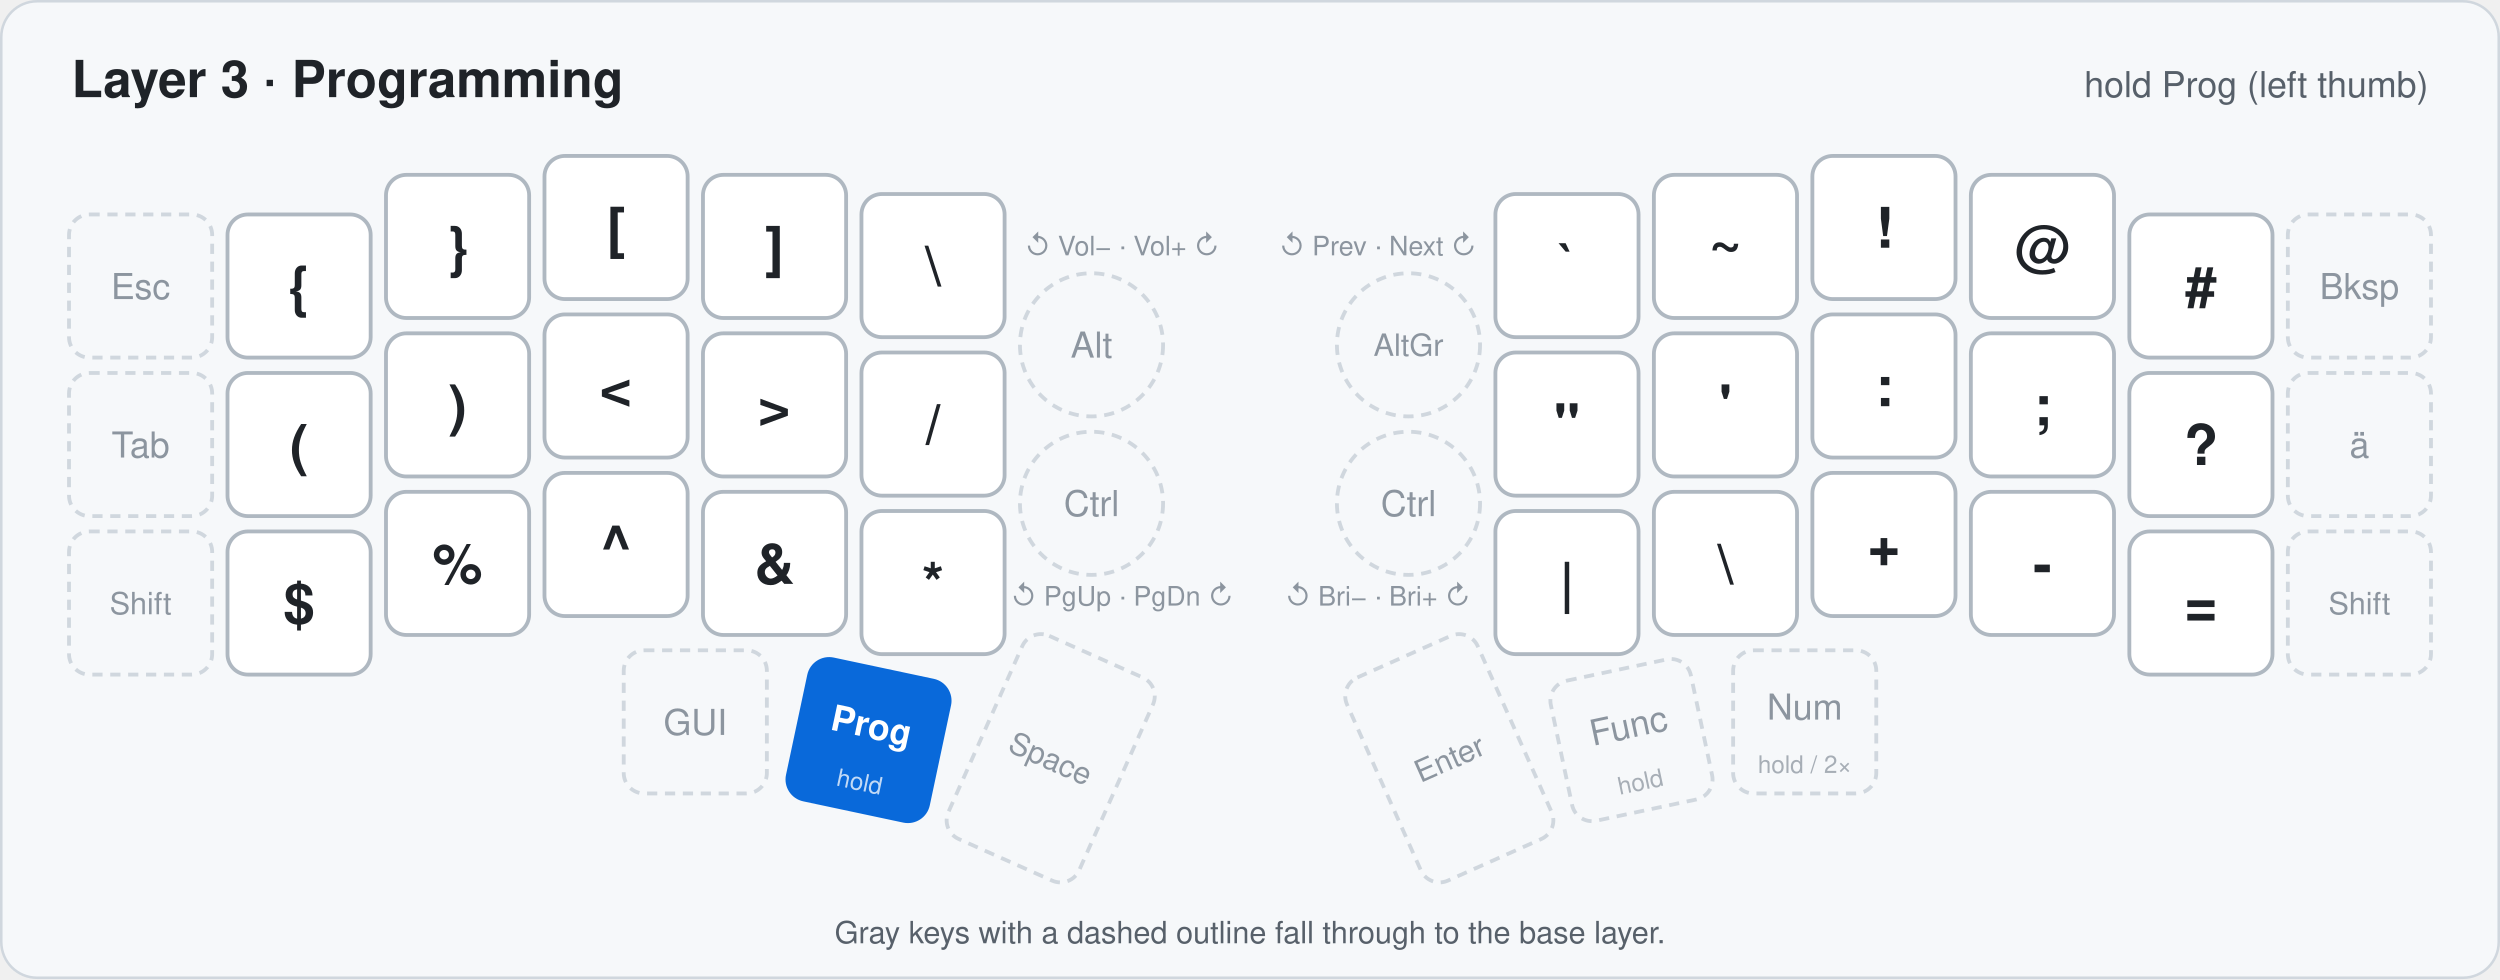
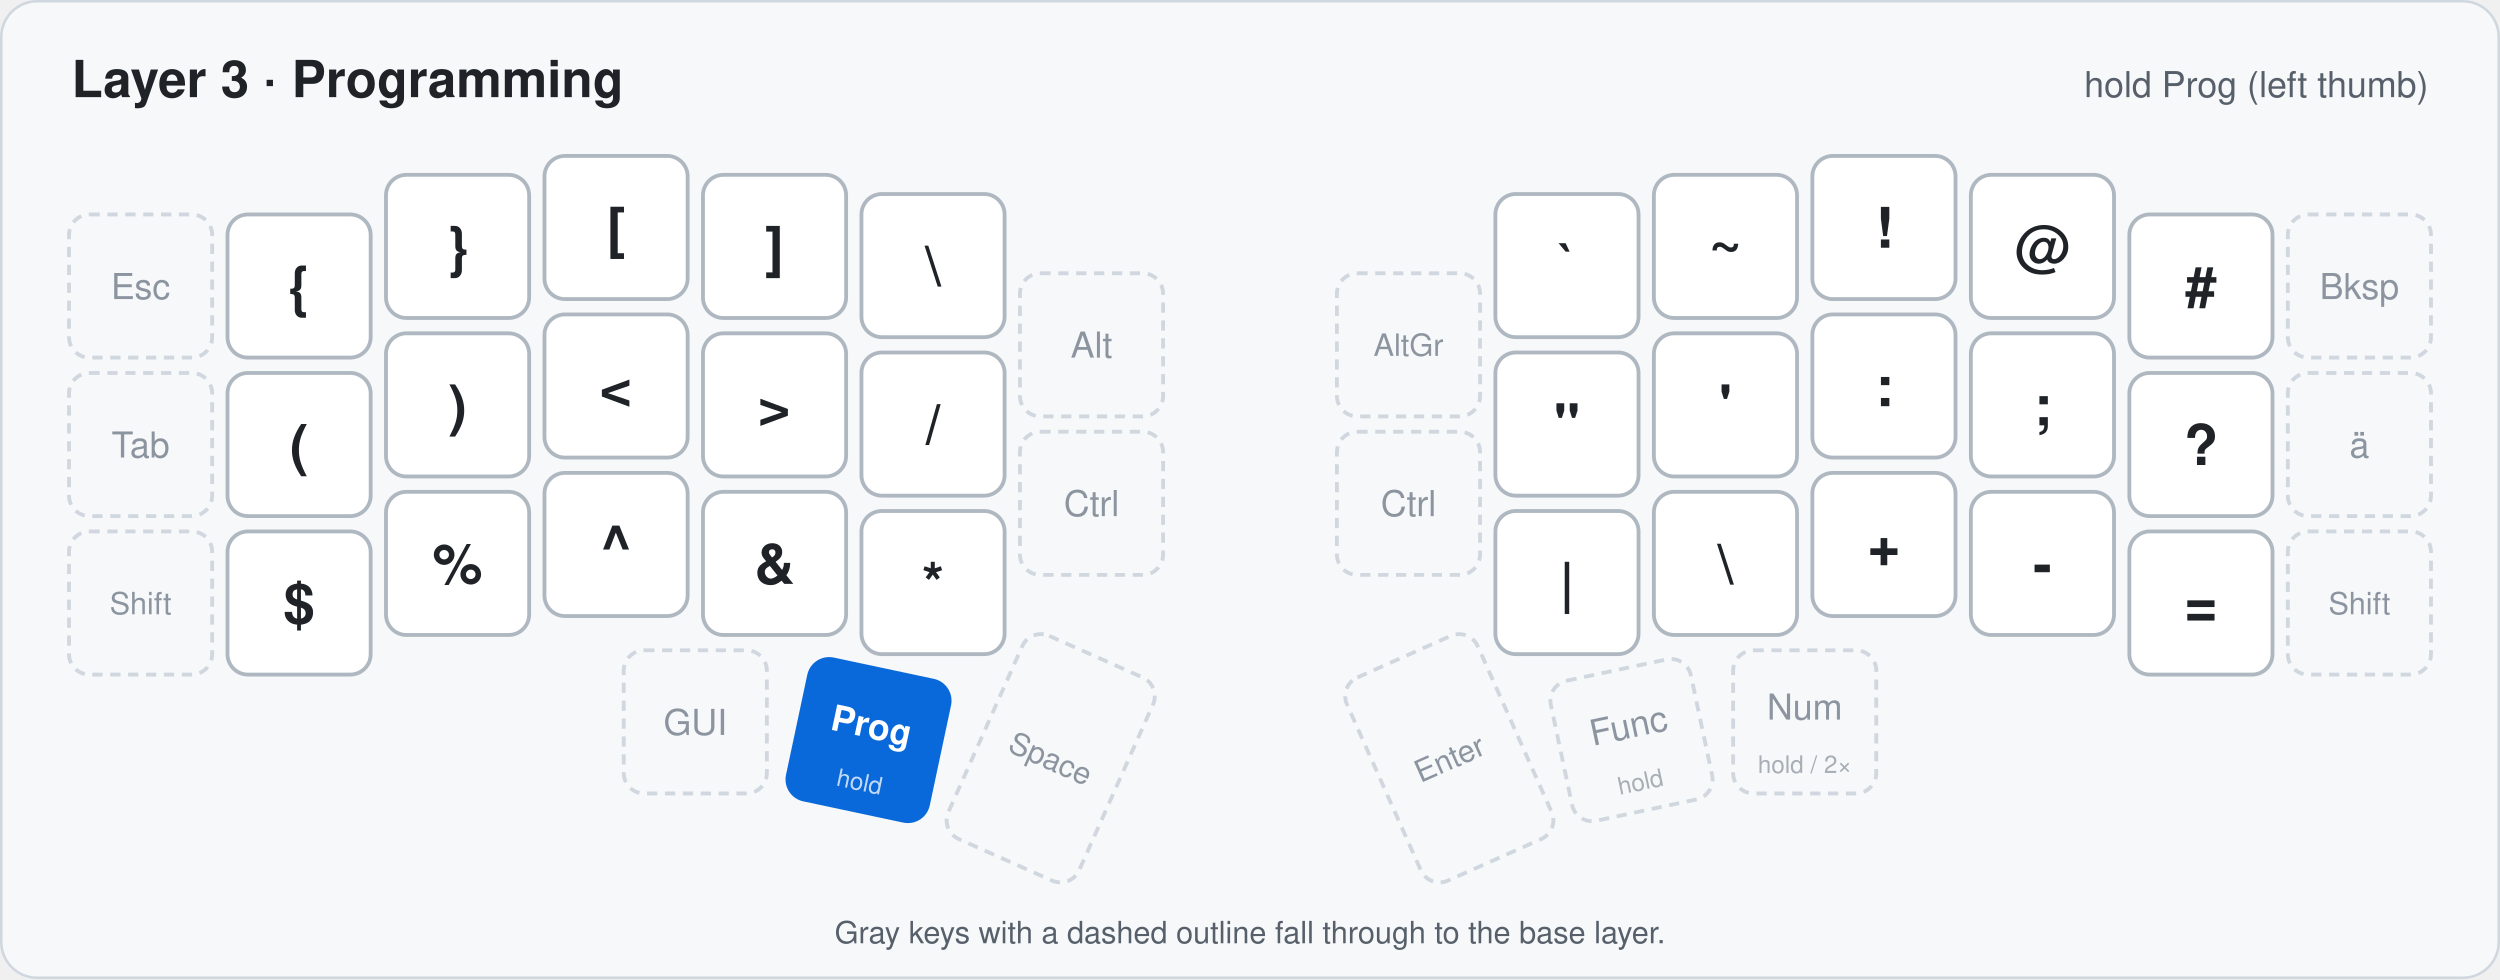
<svg xmlns="http://www.w3.org/2000/svg" viewBox="0 0 978 383" width="978" height="383" font-family="-apple-system, 'Segoe UI', Helvetica, Arial, sans-serif">
  <rect x="0.5" y="0.5" width="977" height="382" rx="14" fill="#f6f8fa" stroke="#d0d7de" />
  <text x="28" y="38" font-size="20" font-weight="600" fill="#1f2328">Layer 3 · Programming</text>
  <text x="950" y="38" font-size="14" fill="#57606a" text-anchor="end">hold Prog (left thumb)</text>
  <rect x="27.0" y="83.9" width="56" height="56.0" rx="8" fill="none" stroke="#d0d7de" stroke-width="1.5" stroke-dasharray="4 3" />
  <text x="55.0" y="117.0" font-size="14" font-weight="400" fill="#8c959f" text-anchor="middle">Esc</text>
  <rect x="89.0" y="83.9" width="56" height="56.0" rx="8" fill="#ffffff" stroke="#afb8c1" stroke-width="1.5" />
  <text x="117.0" y="119.9" font-size="22" font-weight="600" fill="#1f2328" text-anchor="middle">{</text>
  <rect x="151.0" y="68.4" width="56" height="56.0" rx="8" fill="#ffffff" stroke="#afb8c1" stroke-width="1.5" />
  <text x="179.0" y="104.4" font-size="22" font-weight="600" fill="#1f2328" text-anchor="middle">}</text>
  <rect x="213.0" y="61.0" width="56" height="56.0" rx="8" fill="#ffffff" stroke="#afb8c1" stroke-width="1.5" />
  <text x="241.0" y="96.9" font-size="22" font-weight="600" fill="#1f2328" text-anchor="middle">[</text>
  <rect x="275.0" y="68.4" width="56" height="56.0" rx="8" fill="#ffffff" stroke="#afb8c1" stroke-width="1.5" />
  <text x="303.0" y="104.4" font-size="22" font-weight="600" fill="#1f2328" text-anchor="middle">]</text>
  <rect x="337.0" y="75.9" width="56" height="56.0" rx="8" fill="#ffffff" stroke="#afb8c1" stroke-width="1.5" />
  <text x="365.0" y="111.8" font-size="22" font-weight="600" fill="#1f2328" text-anchor="middle">\</text>
-   <circle cx="427.0" cy="134.9" r="28.0" fill="none" stroke="#d0d7de" stroke-width="1.5" stroke-dasharray="4 3" />
+   <rect x="399.0" y="106.9" width="56" height="56.0" rx="8" fill="none" stroke="#d0d7de" stroke-width="1.5" stroke-dasharray="4 3" />
  <text x="427.0" y="139.9" font-size="14" font-weight="400" fill="#8c959f" text-anchor="middle">Alt</text>
-   <circle cx="551.0" cy="134.9" r="28.0" fill="none" stroke="#d0d7de" stroke-width="1.5" stroke-dasharray="4 3" />
+   <rect x="523.0" y="106.9" width="56" height="56.0" rx="8" fill="none" stroke="#d0d7de" stroke-width="1.5" stroke-dasharray="4 3" />
  <text x="551.0" y="139.2" font-size="12" font-weight="400" fill="#8c959f" text-anchor="middle">AltGr</text>
  <rect x="585.0" y="75.9" width="56" height="56.0" rx="8" fill="#ffffff" stroke="#afb8c1" stroke-width="1.5" />
  <text x="613.0" y="111.8" font-size="22" font-weight="600" fill="#1f2328" text-anchor="middle">`</text>
  <rect x="647.0" y="68.4" width="56" height="56.0" rx="8" fill="#ffffff" stroke="#afb8c1" stroke-width="1.5" />
  <text x="675.0" y="104.4" font-size="22" font-weight="600" fill="#1f2328" text-anchor="middle">~</text>
  <rect x="709.0" y="61.0" width="56" height="56.0" rx="8" fill="#ffffff" stroke="#afb8c1" stroke-width="1.5" />
  <text x="737.0" y="96.9" font-size="22" font-weight="600" fill="#1f2328" text-anchor="middle">!</text>
  <rect x="771.0" y="68.4" width="56" height="56.0" rx="8" fill="#ffffff" stroke="#afb8c1" stroke-width="1.5" />
  <text x="799.0" y="104.4" font-size="22" font-weight="600" fill="#1f2328" text-anchor="middle">@</text>
  <rect x="833.0" y="83.9" width="56" height="56.0" rx="8" fill="#ffffff" stroke="#afb8c1" stroke-width="1.5" />
  <text x="861.0" y="119.9" font-size="22" font-weight="600" fill="#1f2328" text-anchor="middle">#</text>
  <rect x="895.0" y="83.9" width="56" height="56.0" rx="8" fill="none" stroke="#d0d7de" stroke-width="1.5" stroke-dasharray="4 3" />
  <text x="923.0" y="117.0" font-size="14" font-weight="400" fill="#8c959f" text-anchor="middle">Bksp</text>
  <rect x="27.0" y="145.9" width="56" height="56.0" rx="8" fill="none" stroke="#d0d7de" stroke-width="1.5" stroke-dasharray="4 3" />
  <text x="55.0" y="179.0" font-size="14" font-weight="400" fill="#8c959f" text-anchor="middle">Tab</text>
  <rect x="89.0" y="145.9" width="56" height="56.0" rx="8" fill="#ffffff" stroke="#afb8c1" stroke-width="1.5" />
  <text x="117.0" y="181.9" font-size="22" font-weight="600" fill="#1f2328" text-anchor="middle">(</text>
  <rect x="151.0" y="130.4" width="56" height="56.0" rx="8" fill="#ffffff" stroke="#afb8c1" stroke-width="1.5" />
  <text x="179.0" y="166.4" font-size="22" font-weight="600" fill="#1f2328" text-anchor="middle">)</text>
  <rect x="213.0" y="123.0" width="56" height="56.0" rx="8" fill="#ffffff" stroke="#afb8c1" stroke-width="1.5" />
  <text x="241.0" y="158.9" font-size="22" font-weight="600" fill="#1f2328" text-anchor="middle">&lt;</text>
  <rect x="275.0" y="130.4" width="56" height="56.0" rx="8" fill="#ffffff" stroke="#afb8c1" stroke-width="1.5" />
  <text x="303.0" y="166.4" font-size="22" font-weight="600" fill="#1f2328" text-anchor="middle">&gt;</text>
  <rect x="337.0" y="137.9" width="56" height="56.0" rx="8" fill="#ffffff" stroke="#afb8c1" stroke-width="1.5" />
  <text x="365.0" y="173.8" font-size="22" font-weight="600" fill="#1f2328" text-anchor="middle">/</text>
-   <circle cx="427.0" cy="196.9" r="28.0" fill="none" stroke="#d0d7de" stroke-width="1.5" stroke-dasharray="4 3" />
+   <rect x="399.0" y="168.9" width="56" height="56.0" rx="8" fill="none" stroke="#d0d7de" stroke-width="1.5" stroke-dasharray="4 3" />
  <text x="427.0" y="201.9" font-size="14" font-weight="400" fill="#8c959f" text-anchor="middle">Ctrl</text>
-   <circle cx="551.0" cy="196.9" r="28.0" fill="none" stroke="#d0d7de" stroke-width="1.5" stroke-dasharray="4 3" />
+   <rect x="523.0" y="168.9" width="56" height="56.0" rx="8" fill="none" stroke="#d0d7de" stroke-width="1.5" stroke-dasharray="4 3" />
  <text x="551.0" y="201.9" font-size="14" font-weight="400" fill="#8c959f" text-anchor="middle">Ctrl</text>
  <rect x="585.0" y="137.9" width="56" height="56.0" rx="8" fill="#ffffff" stroke="#afb8c1" stroke-width="1.5" />
  <text x="613.0" y="173.8" font-size="22" font-weight="600" fill="#1f2328" text-anchor="middle">"</text>
  <rect x="647.0" y="130.4" width="56" height="56.0" rx="8" fill="#ffffff" stroke="#afb8c1" stroke-width="1.5" />
  <text x="675.0" y="166.4" font-size="22" font-weight="600" fill="#1f2328" text-anchor="middle">'</text>
  <rect x="709.0" y="123.0" width="56" height="56.0" rx="8" fill="#ffffff" stroke="#afb8c1" stroke-width="1.5" />
  <text x="737.0" y="158.9" font-size="22" font-weight="600" fill="#1f2328" text-anchor="middle">:</text>
  <rect x="771.0" y="130.4" width="56" height="56.0" rx="8" fill="#ffffff" stroke="#afb8c1" stroke-width="1.5" />
  <text x="799.0" y="166.4" font-size="22" font-weight="600" fill="#1f2328" text-anchor="middle">;</text>
  <rect x="833.0" y="145.9" width="56" height="56.0" rx="8" fill="#ffffff" stroke="#afb8c1" stroke-width="1.5" />
  <text x="861.0" y="181.9" font-size="22" font-weight="600" fill="#1f2328" text-anchor="middle">?</text>
  <rect x="895.0" y="145.9" width="56" height="56.0" rx="8" fill="none" stroke="#d0d7de" stroke-width="1.5" stroke-dasharray="4 3" />
  <text x="923.0" y="179.0" font-size="14" font-weight="400" fill="#8c959f" text-anchor="middle">ä</text>
  <rect x="27.0" y="207.9" width="56" height="56.0" rx="8" fill="none" stroke="#d0d7de" stroke-width="1.5" stroke-dasharray="4 3" />
  <text x="55.0" y="240.3" font-size="12" font-weight="400" fill="#8c959f" text-anchor="middle">Shift</text>
  <rect x="89.0" y="207.9" width="56" height="56.0" rx="8" fill="#ffffff" stroke="#afb8c1" stroke-width="1.5" />
  <text x="117.0" y="243.9" font-size="22" font-weight="600" fill="#1f2328" text-anchor="middle">$</text>
  <rect x="151.0" y="192.4" width="56" height="56.0" rx="8" fill="#ffffff" stroke="#afb8c1" stroke-width="1.5" />
  <text x="179.0" y="228.4" font-size="22" font-weight="600" fill="#1f2328" text-anchor="middle">%</text>
  <rect x="213.0" y="185.0" width="56" height="56.0" rx="8" fill="#ffffff" stroke="#afb8c1" stroke-width="1.5" />
  <text x="241.0" y="220.9" font-size="22" font-weight="600" fill="#1f2328" text-anchor="middle">^</text>
  <rect x="275.0" y="192.4" width="56" height="56.0" rx="8" fill="#ffffff" stroke="#afb8c1" stroke-width="1.5" />
  <text x="303.0" y="228.4" font-size="22" font-weight="600" fill="#1f2328" text-anchor="middle">&amp;</text>
  <rect x="337.0" y="199.9" width="56" height="56.0" rx="8" fill="#ffffff" stroke="#afb8c1" stroke-width="1.5" />
  <text x="365.0" y="235.8" font-size="22" font-weight="600" fill="#1f2328" text-anchor="middle">*</text>
  <rect x="585.0" y="199.9" width="56" height="56.0" rx="8" fill="#ffffff" stroke="#afb8c1" stroke-width="1.5" />
  <text x="613.0" y="235.8" font-size="22" font-weight="600" fill="#1f2328" text-anchor="middle">|</text>
  <rect x="647.0" y="192.4" width="56" height="56.0" rx="8" fill="#ffffff" stroke="#afb8c1" stroke-width="1.5" />
  <text x="675.0" y="228.4" font-size="22" font-weight="600" fill="#1f2328" text-anchor="middle">\</text>
  <rect x="709.0" y="185.0" width="56" height="56.0" rx="8" fill="#ffffff" stroke="#afb8c1" stroke-width="1.5" />
  <text x="737.0" y="220.9" font-size="22" font-weight="600" fill="#1f2328" text-anchor="middle">+</text>
  <rect x="771.0" y="192.4" width="56" height="56.0" rx="8" fill="#ffffff" stroke="#afb8c1" stroke-width="1.5" />
  <text x="799.0" y="228.4" font-size="22" font-weight="600" fill="#1f2328" text-anchor="middle">-</text>
  <rect x="833.0" y="207.9" width="56" height="56.0" rx="8" fill="#ffffff" stroke="#afb8c1" stroke-width="1.5" />
  <text x="861.0" y="243.9" font-size="22" font-weight="600" fill="#1f2328" text-anchor="middle">=</text>
  <rect x="895.0" y="207.9" width="56" height="56.0" rx="8" fill="none" stroke="#d0d7de" stroke-width="1.5" stroke-dasharray="4 3" />
  <text x="923.0" y="240.3" font-size="12" font-weight="400" fill="#8c959f" text-anchor="middle">Shift</text>
  <rect x="244.0" y="254.4" width="56" height="56.0" rx="8" fill="none" stroke="#d0d7de" stroke-width="1.5" stroke-dasharray="4 3" />
  <text x="272.0" y="287.5" font-size="14" font-weight="400" fill="#8c959f" text-anchor="middle">GUI</text>
  <g transform="rotate(12.0 303.0 313.4)">
    <rect x="306.0" y="254.4" width="56" height="56.0" rx="8" fill="#0969da" stroke="#0969da" stroke-width="1.5" />
    <text x="334.0" y="281.5" font-size="14" font-weight="600" fill="#ffffff" text-anchor="middle">Prog</text>
    <text x="334.0" y="302.4" font-size="9.5" fill="#ffffff" opacity="0.75" text-anchor="middle">hold</text>
  </g>
  <g transform="rotate(24.0 363.8 326.5)">
    <rect x="366.8" y="236.5" width="56" height="87.0" rx="8" fill="none" stroke="#d0d7de" stroke-width="1.5" stroke-dasharray="4 3" />
    <text x="394.8" y="284.3" font-size="12" font-weight="400" fill="#8c959f" text-anchor="middle">Space</text>
  </g>
  <g transform="rotate(-24.0 614.2 326.5)">
    <rect x="555.2" y="236.5" width="56" height="87.0" rx="8" fill="none" stroke="#d0d7de" stroke-width="1.5" stroke-dasharray="4 3" />
    <text x="583.2" y="284.3" font-size="12" font-weight="400" fill="#8c959f" text-anchor="middle">Enter</text>
  </g>
  <g transform="rotate(-12.0 675.0 313.4)">
    <rect x="616.0" y="254.4" width="56" height="56.0" rx="8" fill="none" stroke="#d0d7de" stroke-width="1.5" stroke-dasharray="4 3" />
    <text x="644.0" y="281.5" font-size="14" font-weight="400" fill="#8c959f" text-anchor="middle">Func</text>
    <text x="644.0" y="302.4" font-size="9.5" fill="#8c959f" opacity="0.75" text-anchor="middle">hold</text>
  </g>
  <rect x="678.0" y="254.4" width="56" height="56.0" rx="8" fill="none" stroke="#d0d7de" stroke-width="1.5" stroke-dasharray="4 3" />
  <text x="706.0" y="281.5" font-size="14" font-weight="400" fill="#8c959f" text-anchor="middle">Num</text>
  <text x="706.0" y="302.4" font-size="9.5" fill="#8c959f" opacity="0.75" text-anchor="middle">hold / 2×</text>
-   <text x="439.0" y="99.9" font-size="10.5" fill="#8c959f" text-anchor="middle">↺ Vol− · Vol+ ↻</text>
-   <text x="439.0" y="236.9" font-size="10.5" fill="#8c959f" text-anchor="middle">↺ PgUp · PgDn ↻</text>
-   <text x="539.0" y="99.9" font-size="10.5" fill="#8c959f" text-anchor="middle">↺ Prev · Next ↻</text>
-   <text x="539.0" y="236.9" font-size="10.5" fill="#8c959f" text-anchor="middle">↺ Bri− · Bri+ ↻</text>
  <text x="489" y="369" font-size="12" fill="#57606a" text-anchor="middle">Gray keys with a dashed outline fall through to the base layer.</text>
</svg>
